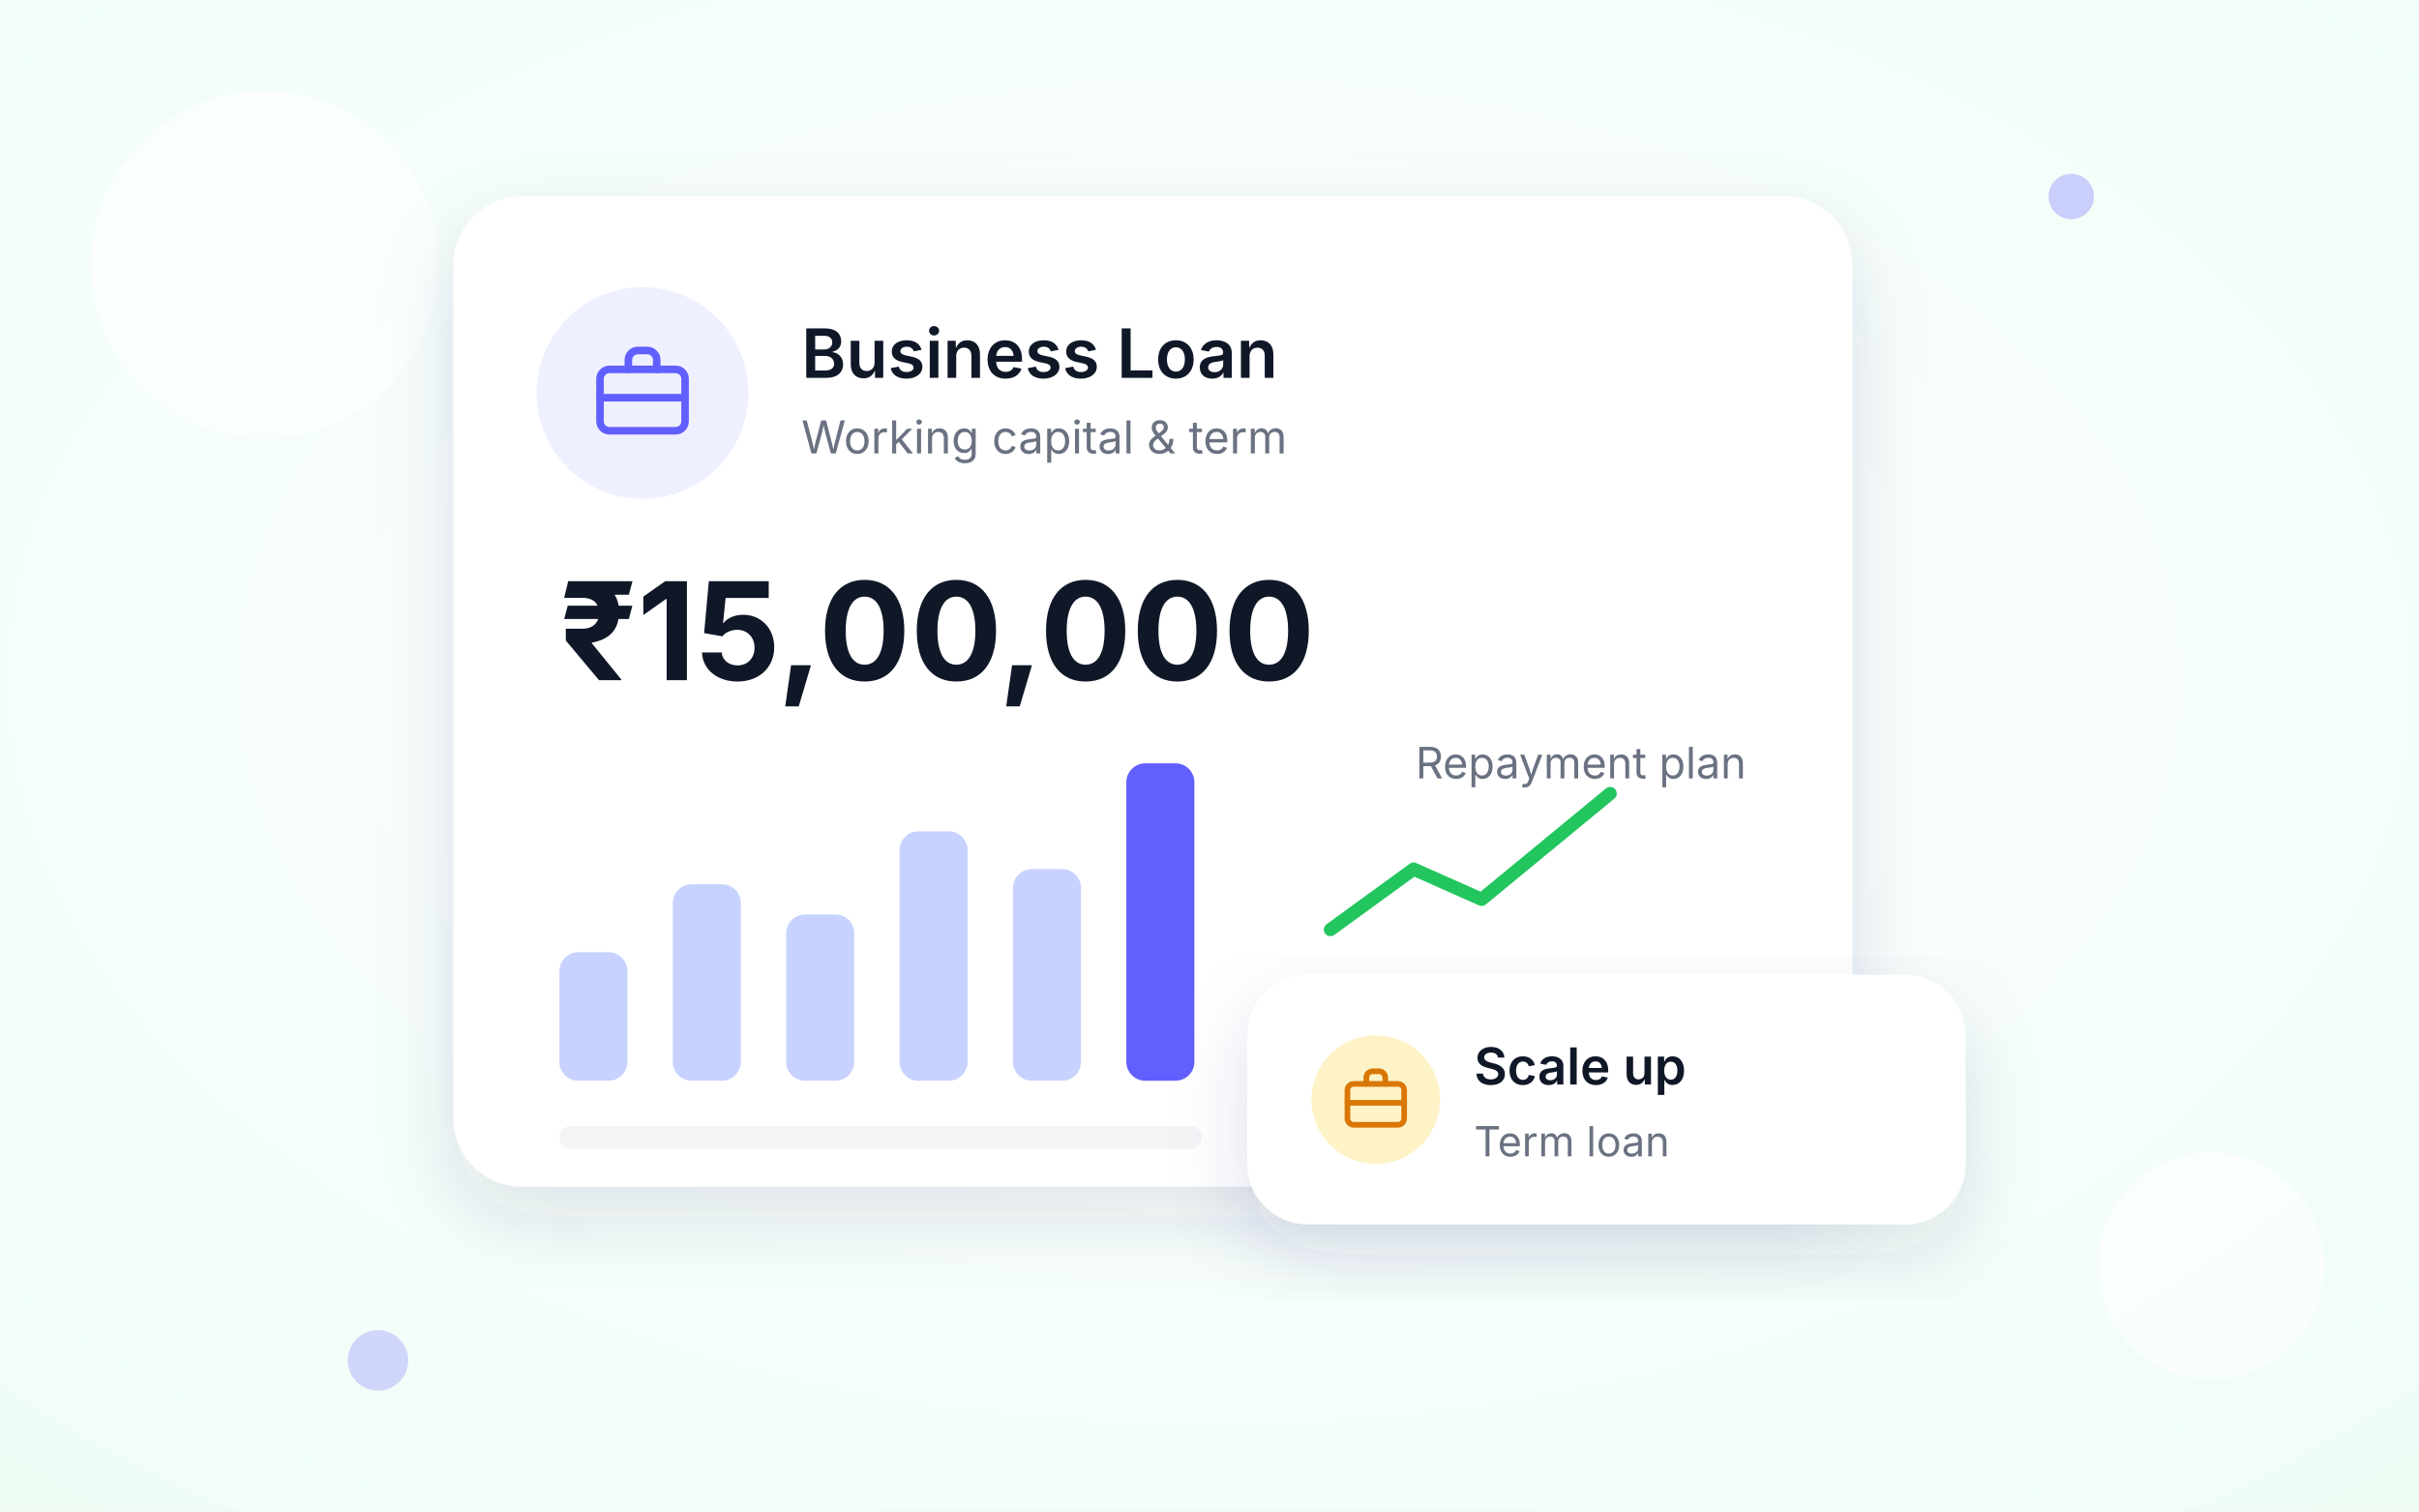
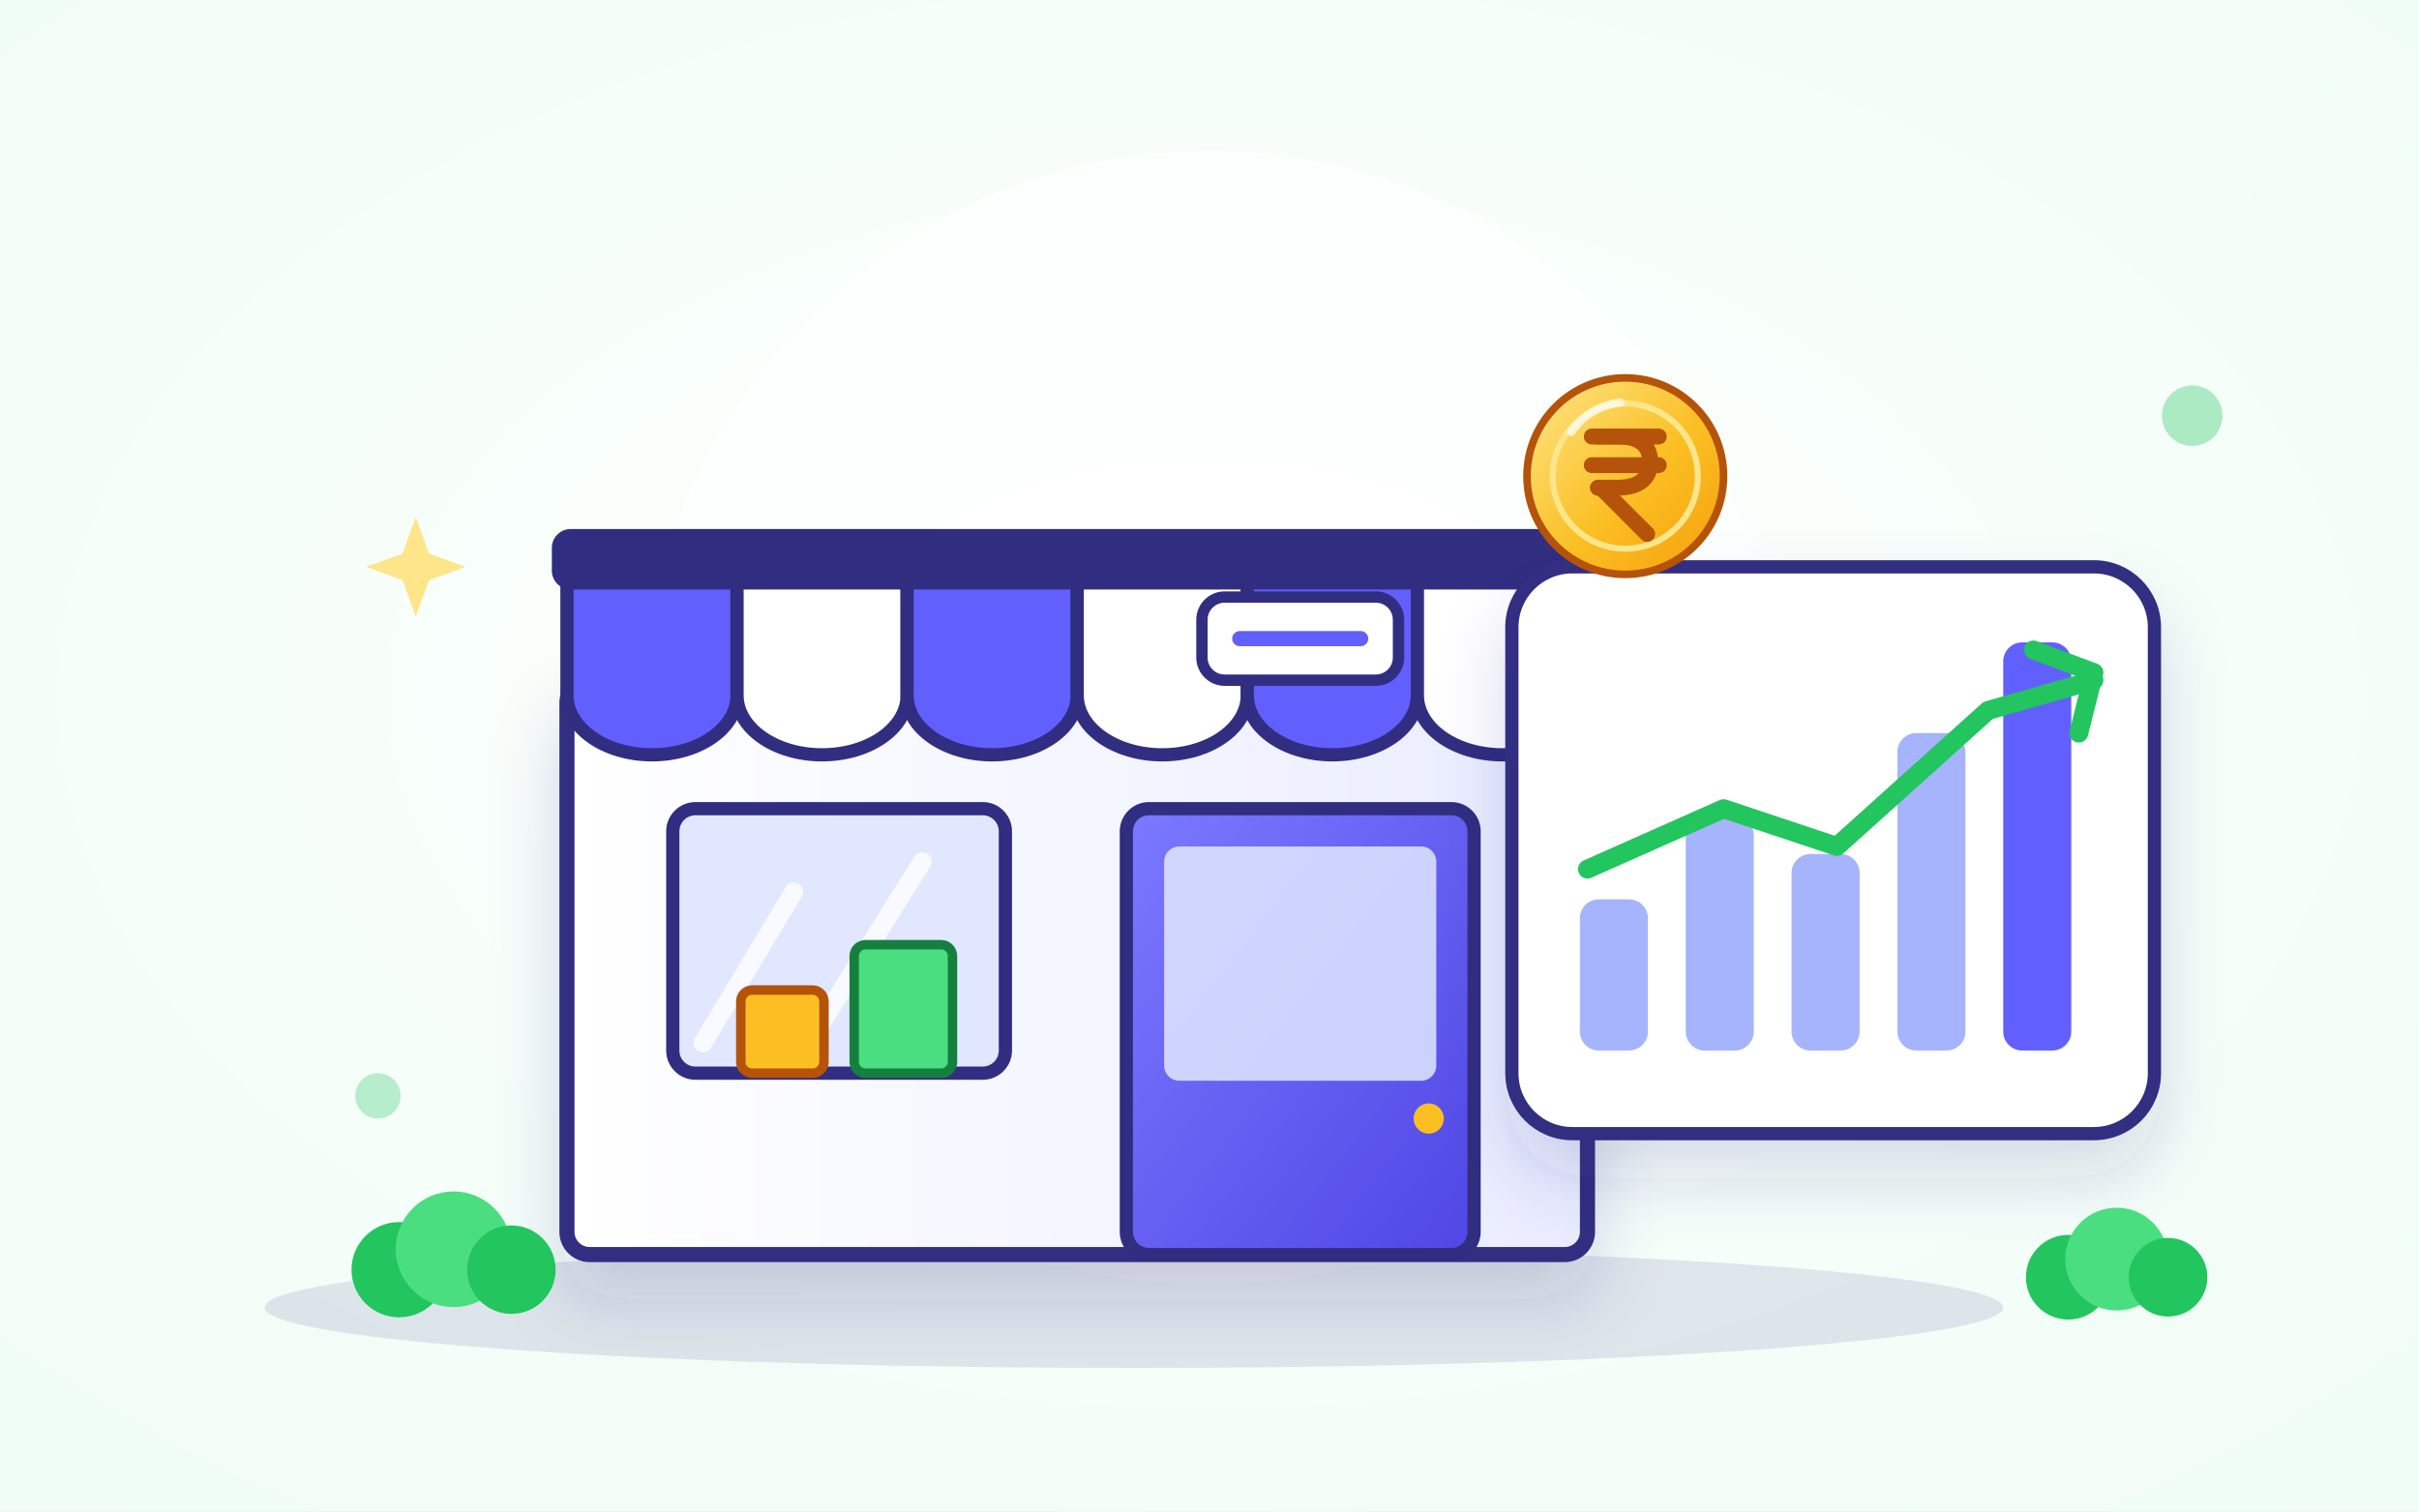
<svg xmlns="http://www.w3.org/2000/svg" viewBox="0 0 640 400" preserveAspectRatio="xMidYMid slice">
  <defs>
-     <radialGradient id="b" cx="50%" cy="45%" r="75%">
-       <stop offset="0" stop-color="#FFFFFF" />
+     <radialGradient id="bg" cx="50%" cy="46%" r="72%">
+       <stop offset="0" stop-color="#fff" />
      <stop offset="1" stop-color="#EFFDF5" />
    </radialGradient>
-     <filter id="s" x="-20%" y="-20%" width="140%" height="150%">
-       <feDropShadow dx="0" dy="8" stdDeviation="10" flood-color="#312E81" flood-opacity=".13" />
+     <linearGradient id="roof" x1="0" y1="0" x2="0" y2="1">
+       <stop offset="0" stop-color="#625FFF" />
+       <stop offset="1" stop-color="#4F46E5" />
+     </linearGradient>
+     <linearGradient id="wall" x1="0" y1="0" x2="1" y2="0">
+       <stop offset="0" stop-color="#fff" />
+       <stop offset="1" stop-color="#E9ECFF" />
+     </linearGradient>
+     <linearGradient id="gold" x1="0" y1="0" x2="0" y2="1">
+       <stop offset="0" stop-color="#FDE68A" />
+       <stop offset="1" stop-color="#F59E0B" />
+     </linearGradient>
+     <linearGradient id="goldH" x1="0" y1="0" x2="1" y2="1">
+       <stop offset="0" stop-color="#FDE68A" />
+       <stop offset=".55" stop-color="#FBBF24" />
+       <stop offset="1" stop-color="#F59E0B" />
+     </linearGradient>
+     <linearGradient id="ind" x1="0" y1="0" x2="1" y2="1">
+       <stop offset="0" stop-color="#7C79FF" />
+       <stop offset="1" stop-color="#4F46E5" />
+     </linearGradient>
+     <linearGradient id="leaf" x1="0" y1="0" x2="0" y2="1">
+       <stop offset="0" stop-color="#4ADE80" />
+       <stop offset="1" stop-color="#22C55E" />
+     </linearGradient>
+     <filter id="sh" x="-30%" y="-30%" width="160%" height="170%">
+       <feDropShadow dx="0" dy="10" stdDeviation="9" flood-color="#312E81" flood-opacity=".16" />
+     </filter>
+     <filter id="sh2" x="-30%" y="-30%" width="160%" height="170%">
+       <feDropShadow dx="0" dy="4" stdDeviation="4" flood-color="#312E81" flood-opacity=".18" />
    </filter>
  </defs>
-   <rect width="640" height="400" fill="url(#b)" />
-   <circle cx="70" cy="70" r="46" fill="#fff" opacity=".55" />
-   <circle cx="585" cy="335" r="30" fill="#fff" opacity=".5" />
-   <circle cx="100" cy="360" r="8" fill="#625FFF" opacity=".25" />
-   <circle cx="548" cy="52" r="6" fill="#625FFF" opacity=".3" />
-   <rect x="120" y="52" width="370" height="262" rx="18" fill="#fff" filter="url(#s)" />
-   <circle cx="170" cy="104" r="28" fill="#EEF0FF" />
-   <g transform="translate(155.0 89.0) scale(1.25)" fill="none" stroke="#625FFF" stroke-width="1.6" stroke-linecap="round" stroke-linejoin="round">
-     <rect x="3" y="7" width="18" height="13" rx="2" />
-     <path d="M9 7V5a2 2 0 012-2h2a2 2 0 012 2v2M3 13h18" />
+   <rect width="640" height="400" fill="url(#bg)" />
+   <circle cx="320" cy="190" r="150" fill="#fff" opacity=".55" />
+   <ellipse cx="300" cy="346" rx="230" ry="16" fill="#312E81" opacity="0.12" />
+   <g filter="url(#sh)">
+     <rect x="150" y="180" width="270" height="152" rx="6" fill="url(#wall)" stroke="#312E81" stroke-width="4" />
  </g>
-   <text x="212" y="100" font-family="Geist,Inter,Arial,sans-serif" font-size="18" font-weight="600" fill="#101828" text-anchor="start">Business Loan</text>
-   <text x="212" y="120" font-family="Geist,Inter,Arial,sans-serif" font-size="12" font-weight="400" fill="#6A7282" text-anchor="start">Working capital &amp; term</text>
-   <text x="148" y="180" font-family="Geist,Inter,Arial,sans-serif" font-size="36" font-weight="700" fill="#101828" text-anchor="start">₹15,00,000</text>
-   <rect x="148" y="252" width="18" height="34" rx="5" fill="#C7D2FE" />
-   <rect x="178" y="234" width="18" height="52" rx="5" fill="#C7D2FE" />
-   <rect x="208" y="242" width="18" height="44" rx="5" fill="#C7D2FE" />
-   <rect x="238" y="220" width="18" height="66" rx="5" fill="#C7D2FE" />
-   <rect x="268" y="230" width="18" height="56" rx="5" fill="#C7D2FE" />
-   <rect x="298" y="202" width="18" height="84" rx="5" fill="#625FFF" />
-   <text x="462" y="206" font-family="Geist,Inter,Arial,sans-serif" font-size="11.5" font-weight="400" fill="#6A7282" text-anchor="end">Repayment plan</text>
-   <path d="M352 246l22-16 18 8 34-28" fill="none" stroke="#22C55E" stroke-width="3.5" stroke-linecap="round" stroke-linejoin="round" />
-   <rect x="148" y="298" width="170" height="6" rx="3.0" fill="#F3F4F6" />
-   <rect x="330" y="258" width="190" height="66" rx="16" fill="#fff" filter="url(#s)" />
-   <circle cx="364" cy="291" r="17" fill="#FEF3C7" />
-   <g transform="translate(354.0 281.0) scale(0.8333333)" fill="none" stroke="#D97706" stroke-width="1.8" stroke-linecap="round" stroke-linejoin="round">
-     <rect x="3" y="7" width="18" height="13" rx="2" />
-     <path d="M9 7V5a2 2 0 012-2h2a2 2 0 012 2v2M3 13h18" />
+   <path d="M150.0 150h45.0v34a22.5 15.75 0 0 1 -45.0 0z" fill="#625FFF" stroke="#312E81" stroke-width="3.5" stroke-linejoin="round" />
+   <path d="M195.0 150h45.0v34a22.5 15.75 0 0 1 -45.0 0z" fill="#fff" stroke="#312E81" stroke-width="3.5" stroke-linejoin="round" />
+   <path d="M240.0 150h45.0v34a22.5 15.75 0 0 1 -45.0 0z" fill="#625FFF" stroke="#312E81" stroke-width="3.5" stroke-linejoin="round" />
+   <path d="M285.0 150h45.0v34a22.5 15.75 0 0 1 -45.0 0z" fill="#fff" stroke="#312E81" stroke-width="3.5" stroke-linejoin="round" />
+   <path d="M330.0 150h45.0v34a22.5 15.75 0 0 1 -45.0 0z" fill="#625FFF" stroke="#312E81" stroke-width="3.5" stroke-linejoin="round" />
+   <path d="M375.0 150h45.0v34a22.5 15.75 0 0 1 -45.0 0z" fill="#fff" stroke="#312E81" stroke-width="3.5" stroke-linejoin="round" />
+   <rect x="146" y="140" width="278" height="16" rx="5" fill="#312E81" />
+   <rect x="178" y="214" width="88" height="70" rx="6" fill="#E0E7FF" stroke="#312E81" stroke-width="3.5" />
+   <path d="M186 276l24-40M214 276l30-48" stroke="#fff" stroke-width="5" opacity=".8" stroke-linecap="round" />
+   <rect x="196" y="262" width="22" height="22" rx="3" fill="#FBBF24" stroke="#B45309" stroke-width="2.5" />
+   <rect x="226" y="250" width="26" height="34" rx="3" fill="#4ADE80" stroke="#15803D" stroke-width="2.5" />
+   <rect x="298" y="214" width="92" height="118" rx="6" fill="url(#ind)" stroke="#312E81" stroke-width="3.5" />
+   <rect x="308" y="224" width="72" height="62" rx="4" fill="#E0E7FF" opacity=".85" />
+   <circle cx="378" cy="296" r="4" fill="#FBBF24" />
+   <rect x="318" y="158" width="52" height="22" rx="6" fill="#fff" stroke="#312E81" stroke-width="3" />
+   <path d="M328 169h32" stroke="#625FFF" stroke-width="4" stroke-linecap="round" />
+   <g filter="url(#sh)">
+     <rect x="400" y="150" width="170" height="150" rx="16" fill="#fff" stroke="#312E81" stroke-width="3.5" />
  </g>
-   <text x="390" y="287" font-family="Geist,Inter,Arial,sans-serif" font-size="13.5" font-weight="600" fill="#101828" text-anchor="start">Scale up</text>
-   <text x="390" y="306" font-family="Geist,Inter,Arial,sans-serif" font-size="11" font-weight="400" fill="#6A7282" text-anchor="start">Term loan</text>
+   <rect x="418" y="238" width="18" height="40" rx="5" fill="#A5B4FC" />
+   <rect x="446" y="216" width="18" height="62" rx="5" fill="#A5B4FC" />
+   <rect x="474" y="226" width="18" height="52" rx="5" fill="#A5B4FC" />
+   <rect x="502" y="194" width="18" height="84" rx="5" fill="#A5B4FC" />
+   <rect x="530" y="170" width="18" height="108" rx="5" fill="#625FFF" />
+   <path d="M420 230l36 -16 30 10 40 -36 28 -8" fill="none" stroke="#22C55E" stroke-width="5" stroke-linecap="round" stroke-linejoin="round" />
+   <path d="M538 172l16 6 -4 16" fill="none" stroke="#22C55E" stroke-width="5" stroke-linecap="round" stroke-linejoin="round" />
+   <circle cx="430" cy="126" r="26" fill="url(#goldH)" stroke="#B45309" stroke-width="2.0" />
+   <circle cx="430" cy="126" r="19.2" fill="none" stroke="#FDE68A" stroke-width="1.6" />
+   <g transform="translate(430 126) scale(1.612)" fill="none" stroke="#B45309" stroke-width="2.6" stroke-linecap="round" stroke-linejoin="round">
+     <path d="M-5.5-6.5h11M-5.5-1.8h11" />
+     <path d="M-4.5-6.5h3.4c3.6 0 5.2 1.6 5.2 4.2s-1.8 4.2-5.4 4.2h-3.2" />
+     <path d="M-3.8 2.1L3.6 9.5" />
+   </g>
+   <path d="M415.7 114.3a18.2 18.2 0 0 1 13.0 -7.8" stroke="#fff" stroke-width="2.2" stroke-linecap="round" fill="none" opacity=".7" />
+   <g transform="translate(120 336) scale(0.9)">
+     <circle cx="-16" cy="0" r="14" fill="#22C55E" />
+     <circle cx="0" cy="-6" r="17" fill="#4ADE80" />
+     <circle cx="17" cy="0" r="13" fill="#22C55E" />
+   </g>
+   <g transform="translate(560 338) scale(0.8)">
+     <circle cx="-16" cy="0" r="14" fill="#22C55E" />
+     <circle cx="0" cy="-6" r="17" fill="#4ADE80" />
+     <circle cx="17" cy="0" r="13" fill="#22C55E" />
+   </g>
+   <path d="M110 136.8L113.52 146.48 123.2 150 113.52 153.52 110 163.2 106.48 153.52 96.8 150 106.48 146.48Z" fill="#FDE68A" opacity="1" />
+   <circle cx="580" cy="110" r="8" fill="#22C55E" opacity="0.35" />
+   <circle cx="100" cy="290" r="6" fill="#22C55E" opacity="0.3" />
</svg>
